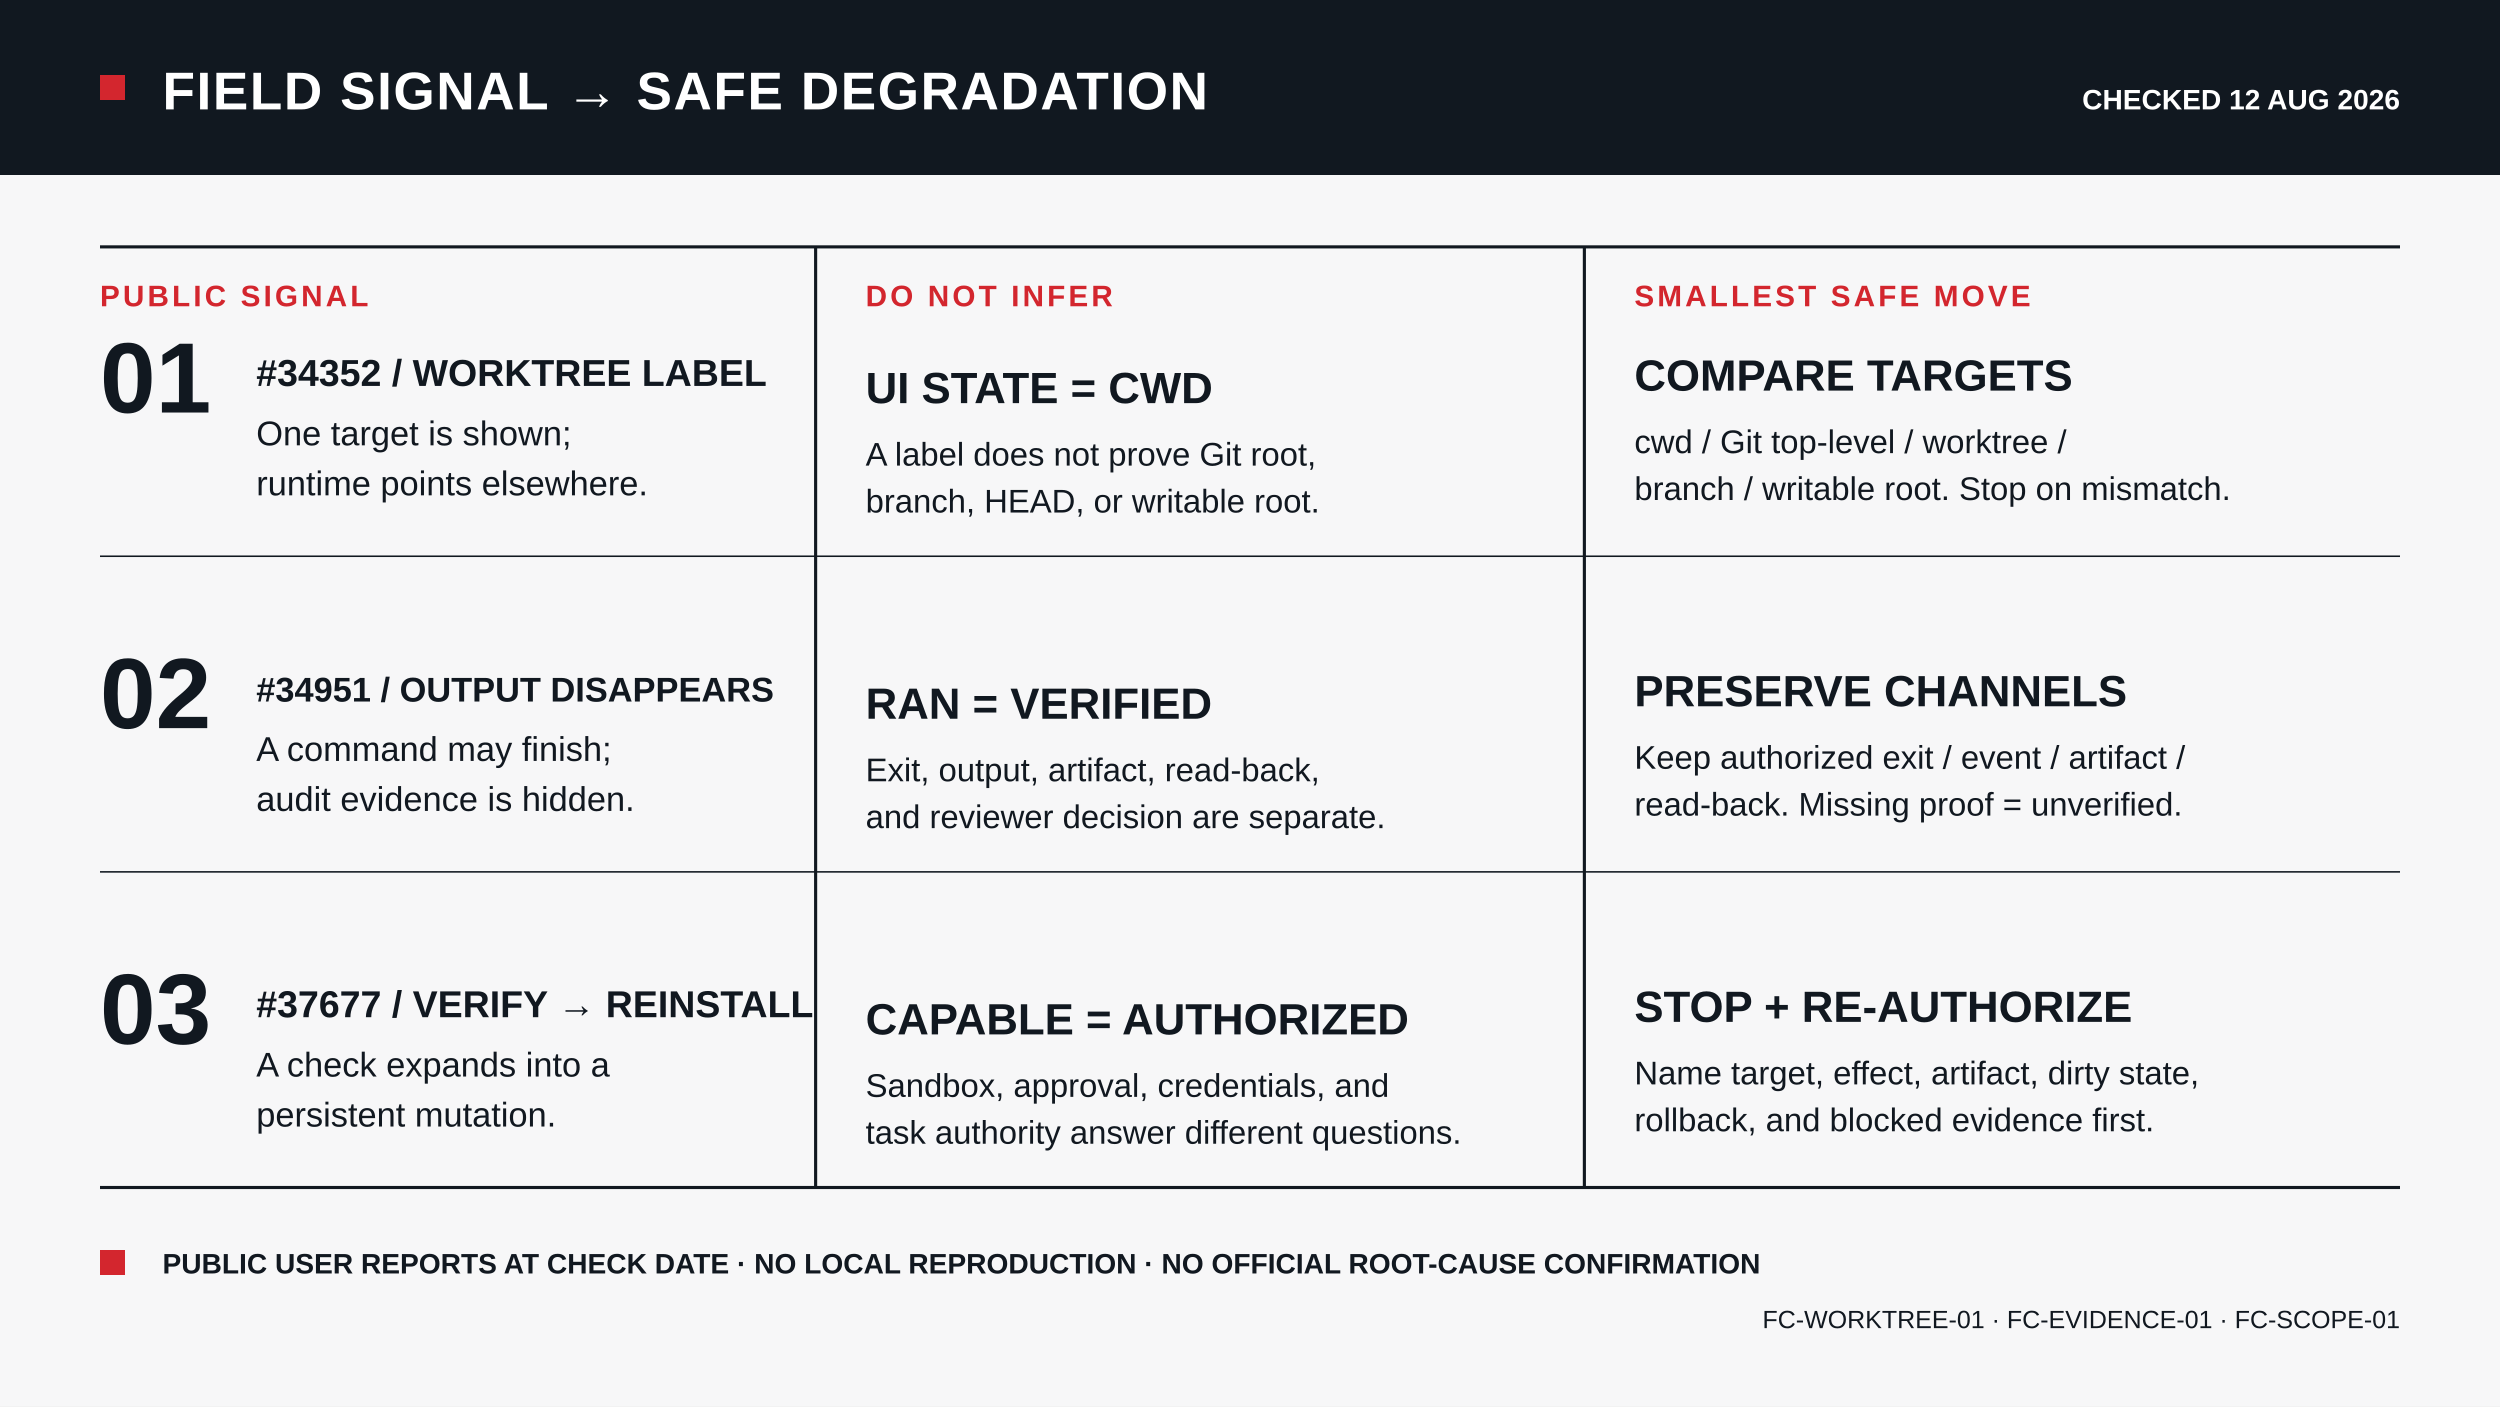
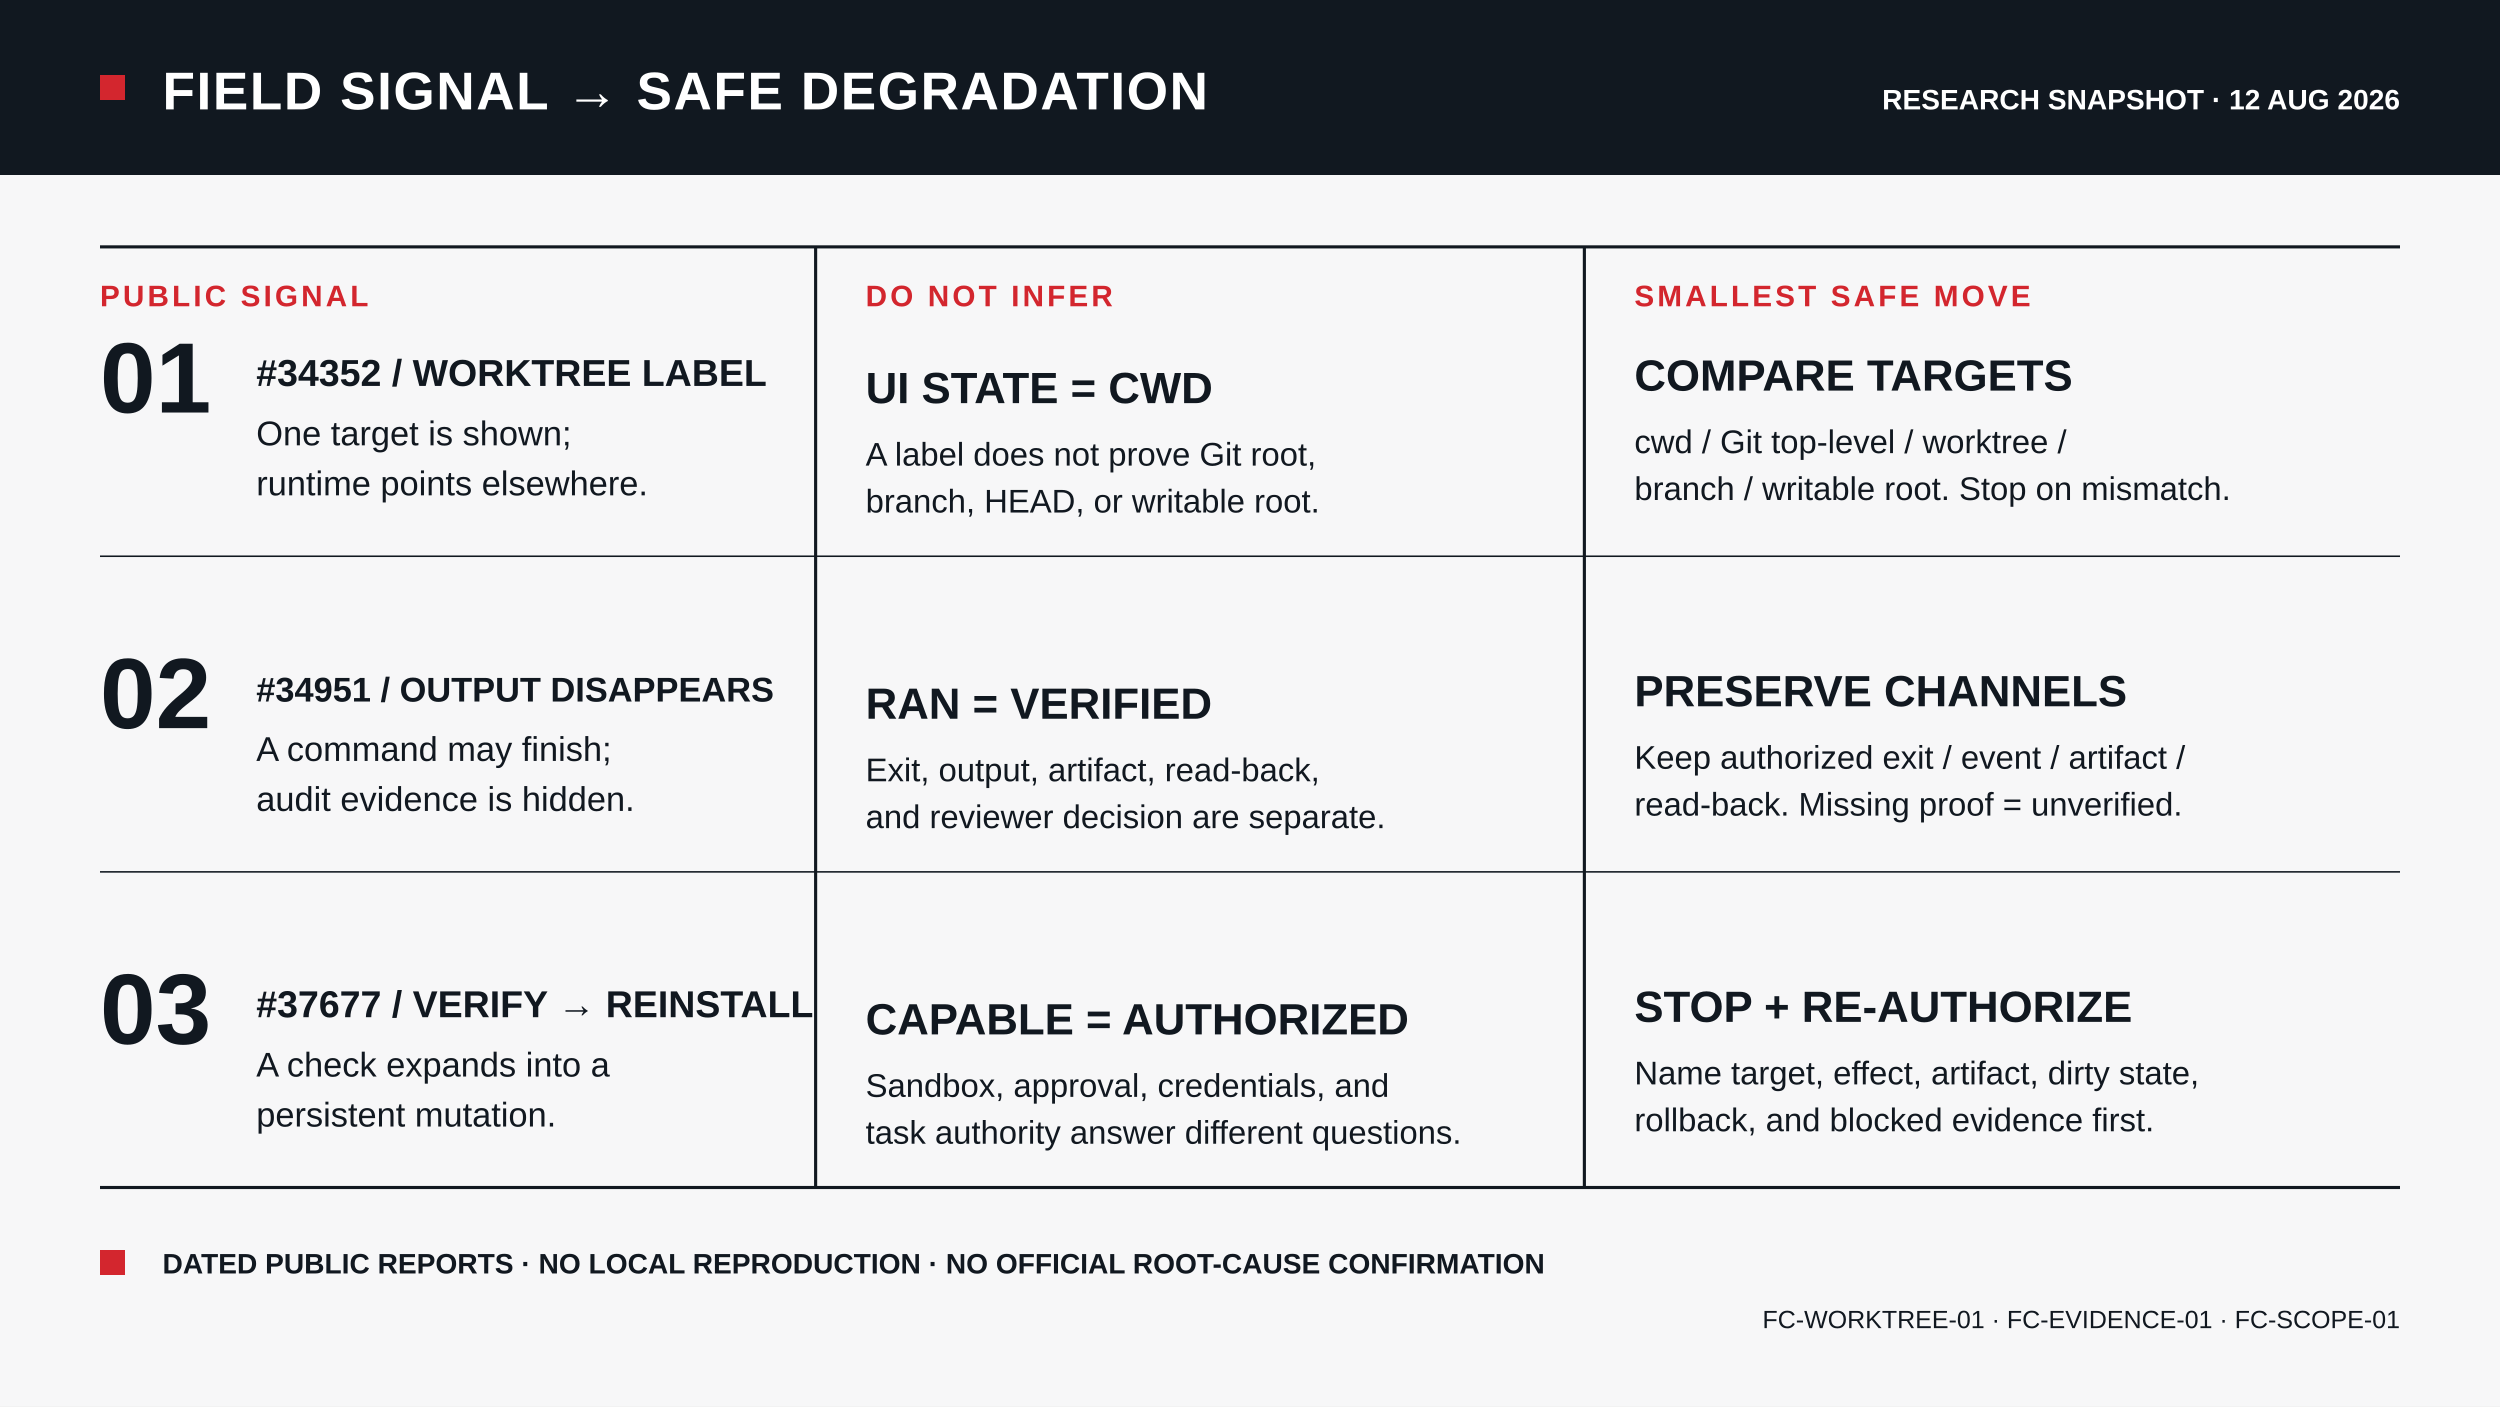
<svg xmlns="http://www.w3.org/2000/svg" width="1600" height="900" viewBox="0 0 1600 900" role="img" aria-labelledby="title desc">
  <rect width="1600" height="900" fill="#f7f7f8" />
  <rect x="0" y="0" width="1600" height="112" fill="#111820" />
  <rect x="64" y="48" width="16" height="16" fill="#d3262e" />
  <text x="104" y="70" fill="#ffffff" font-family="Arial, Helvetica, sans-serif" font-size="34" font-weight="700" letter-spacing="1">FIELD SIGNAL → SAFE DEGRADATION</text>
-   <text x="1536" y="70" fill="#ffffff" font-family="Arial, Helvetica, sans-serif" font-size="18" font-weight="700" text-anchor="end">CHECKED 12 AUG 2026</text>
+   <text x="1536" y="70" fill="#ffffff" font-family="Arial, Helvetica, sans-serif" font-size="18" font-weight="700" text-anchor="end">RESEARCH SNAPSHOT · 12 AUG 2026</text>
  <line x1="64" y1="158" x2="1536" y2="158" stroke="#111820" stroke-width="2" />
  <line x1="522" y1="158" x2="522" y2="760" stroke="#111820" stroke-width="2" />
  <line x1="1014" y1="158" x2="1014" y2="760" stroke="#111820" stroke-width="2" />
  <line x1="64" y1="356" x2="1536" y2="356" stroke="#111820" stroke-width="1" />
  <line x1="64" y1="558" x2="1536" y2="558" stroke="#111820" stroke-width="1" />
  <line x1="64" y1="760" x2="1536" y2="760" stroke="#111820" stroke-width="2" />
  <text x="64" y="196" fill="#d3262e" font-family="Arial, Helvetica, sans-serif" font-size="19" font-weight="700" letter-spacing="2">PUBLIC SIGNAL</text>
  <text x="554" y="196" fill="#d3262e" font-family="Arial, Helvetica, sans-serif" font-size="19" font-weight="700" letter-spacing="2">DO NOT INFER</text>
  <text x="1046" y="196" fill="#d3262e" font-family="Arial, Helvetica, sans-serif" font-size="19" font-weight="700" letter-spacing="2">SMALLEST SAFE MOVE</text>
  <g font-family="Arial, Helvetica, sans-serif" fill="#111820">
    <text x="64" y="264" font-size="64" font-weight="700">01</text>
    <text x="164" y="247" font-size="24" font-weight="700">#34352 / WORKTREE LABEL</text>
    <text x="164" y="285" font-size="22">One target is shown;</text>
    <text x="164" y="317" font-size="22">runtime points elsewhere.</text>
    <text x="554" y="258" font-size="28" font-weight="700">UI STATE = CWD</text>
    <text x="554" y="298" font-size="21">A label does not prove Git root,</text>
    <text x="554" y="328" font-size="21">branch, HEAD, or writable root.</text>
    <text x="1046" y="250" font-size="28" font-weight="700">COMPARE TARGETS</text>
    <text x="1046" y="290" font-size="21">cwd / Git top-level / worktree /</text>
    <text x="1046" y="320" font-size="21">branch / writable root. Stop on mismatch.</text>
    <text x="64" y="466" font-size="64" font-weight="700">02</text>
    <text x="164" y="449" font-size="22" font-weight="700">#34951 / OUTPUT DISAPPEARS</text>
    <text x="164" y="487" font-size="22">A command may finish;</text>
    <text x="164" y="519" font-size="22">audit evidence is hidden.</text>
    <text x="554" y="460" font-size="28" font-weight="700">RAN = VERIFIED</text>
    <text x="554" y="500" font-size="21">Exit, output, artifact, read-back,</text>
    <text x="554" y="530" font-size="21">and reviewer decision are separate.</text>
    <text x="1046" y="452" font-size="28" font-weight="700">PRESERVE CHANNELS</text>
    <text x="1046" y="492" font-size="21">Keep authorized exit / event / artifact /</text>
    <text x="1046" y="522" font-size="21">read-back. Missing proof = unverified.</text>
    <text x="64" y="668" font-size="64" font-weight="700">03</text>
    <text x="164" y="651" font-size="24" font-weight="700">#37677 / VERIFY → REINSTALL</text>
    <text x="164" y="689" font-size="22">A check expands into a</text>
    <text x="164" y="721" font-size="22">persistent mutation.</text>
    <text x="554" y="662" font-size="28" font-weight="700">CAPABLE = AUTHORIZED</text>
    <text x="554" y="702" font-size="21">Sandbox, approval, credentials, and</text>
    <text x="554" y="732" font-size="21">task authority answer different questions.</text>
    <text x="1046" y="654" font-size="28" font-weight="700">STOP + RE-AUTHORIZE</text>
    <text x="1046" y="694" font-size="21">Name target, effect, artifact, dirty state,</text>
    <text x="1046" y="724" font-size="21">rollback, and blocked evidence first.</text>
  </g>
  <rect x="64" y="800" width="16" height="16" fill="#d3262e" />
-   <text x="104" y="815" fill="#111820" font-family="Arial, Helvetica, sans-serif" font-size="18" font-weight="700">PUBLIC USER REPORTS AT CHECK DATE · NO LOCAL REPRODUCTION · NO OFFICIAL ROOT-CAUSE CONFIRMATION</text>
+   <text x="104" y="815" fill="#111820" font-family="Arial, Helvetica, sans-serif" font-size="18" font-weight="700">DATED PUBLIC REPORTS · NO LOCAL REPRODUCTION · NO OFFICIAL ROOT-CAUSE CONFIRMATION</text>
  <text x="1536" y="850" fill="#111820" font-family="Arial, Helvetica, sans-serif" font-size="16" text-anchor="end">FC-WORKTREE-01 · FC-EVIDENCE-01 · FC-SCOPE-01</text>
</svg>
